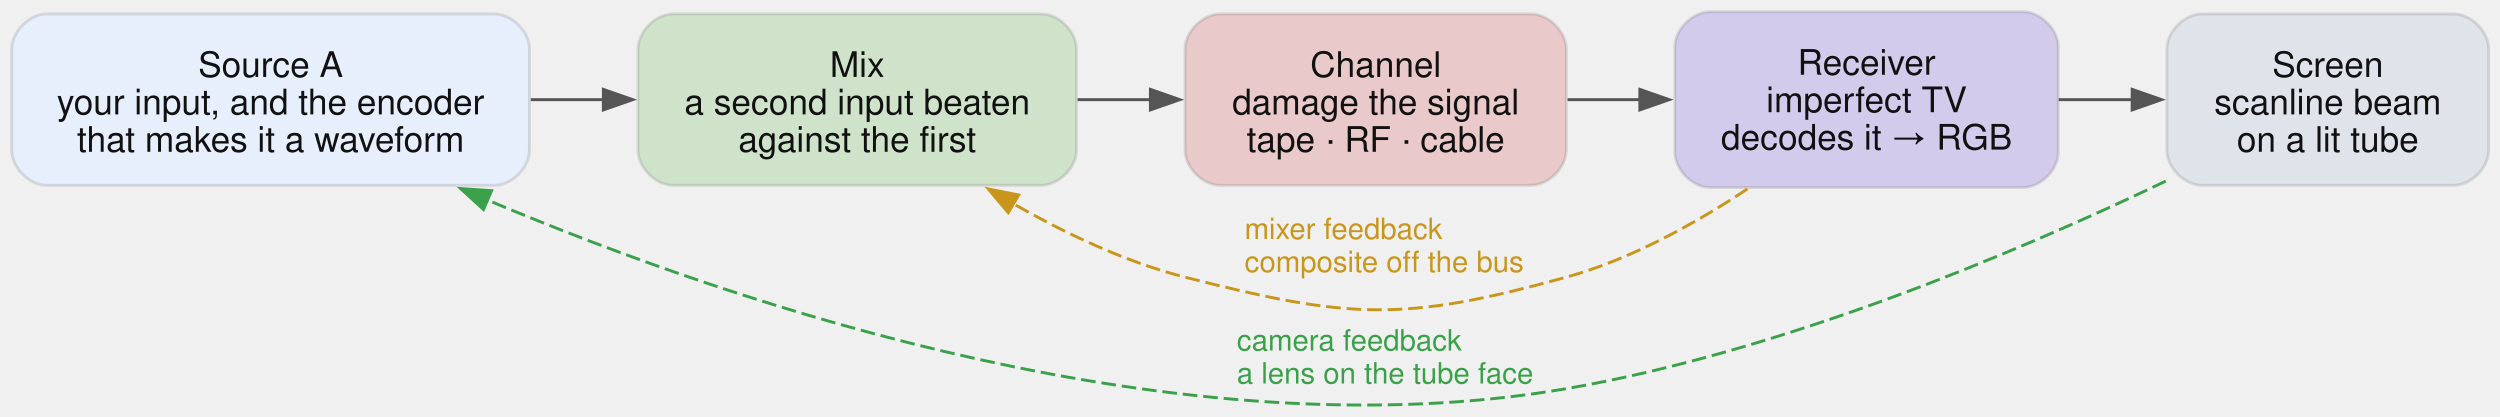
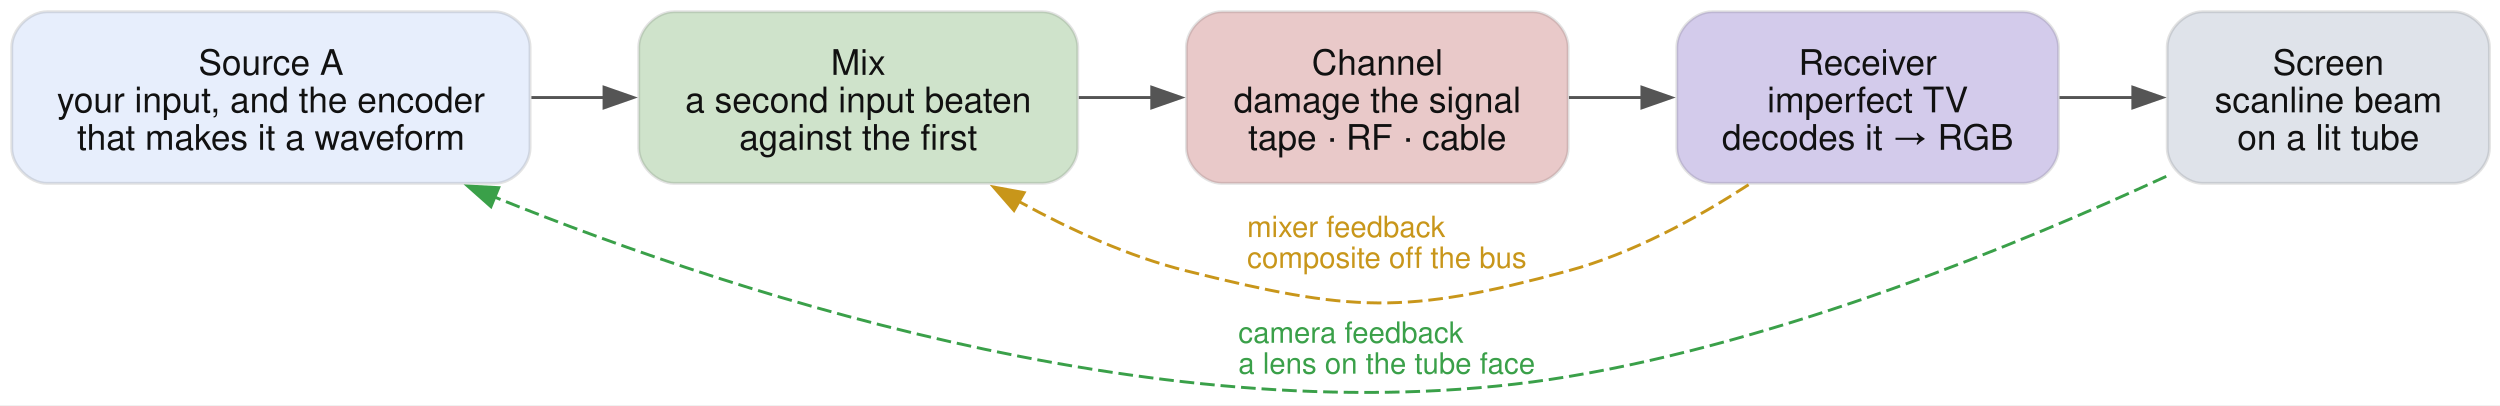
- <svg xmlns="http://www.w3.org/2000/svg" width="852pt" height="142pt" viewBox="0.00 0.00 852.00 142.00">
-   <g id="graph0" class="graph" transform="scale(1 1) rotate(0) translate(4 138.36)">
+ <svg xmlns="http://www.w3.org/2000/svg" width="851pt" height="138pt" viewBox="0.00 0.00 851.00 138.00">
+   <g id="graph0" class="graph" transform="scale(1 1) rotate(0) translate(4 133.88)">
+     <polygon fill="#ffffff" stroke="none" points="-4,4 -4,-133.88 847.4,-133.88 847.4,4 -4,4" />
    <g id="node1" class="node">
-       <path fill="#e7eefc" stroke="#333333" stroke-opacity="0.133" d="M164.43,-133.61C164.43,-133.61 12,-133.61 12,-133.61 6,-133.61 0,-127.61 0,-121.61 0,-121.61 0,-87.2 0,-87.2 0,-81.2 6,-75.2 12,-75.2 12,-75.2 164.43,-75.2 164.43,-75.2 170.43,-75.2 176.43,-81.2 176.43,-87.2 176.43,-87.2 176.43,-121.61 176.43,-121.61 176.43,-127.61 170.43,-133.61 164.43,-133.61" />
-       <text xml:space="preserve" text-anchor="middle" x="88.22" y="-112.13" font-family="Helvetica,Arial,sans-serif" font-size="12.00" fill="#111111">Source A</text>
-       <text xml:space="preserve" text-anchor="middle" x="88.22" y="-99.38" font-family="Helvetica,Arial,sans-serif" font-size="12.00" fill="#111111">your input, and the encoder</text>
-       <text xml:space="preserve" text-anchor="middle" x="88.22" y="-86.63" font-family="Helvetica,Arial,sans-serif" font-size="12.00" fill="#111111">that makes it a waveform</text>
+       <path fill="#e7eefc" stroke="#333333" stroke-opacity="0.133" d="M164.43,-129.88C164.43,-129.88 12,-129.88 12,-129.88 6,-129.88 0,-123.88 0,-117.88 0,-117.88 0,-83.47 0,-83.47 0,-77.47 6,-71.47 12,-71.47 12,-71.47 164.43,-71.47 164.43,-71.47 170.43,-71.47 176.43,-77.47 176.43,-83.47 176.43,-83.47 176.43,-117.88 176.43,-117.88 176.43,-123.88 170.43,-129.88 164.43,-129.88" />
+       <text xml:space="preserve" text-anchor="middle" x="88.22" y="-108.4" font-family="Helvetica,Arial,sans-serif" font-size="12.00" fill="#111111">Source A</text>
+       <text xml:space="preserve" text-anchor="middle" x="88.22" y="-95.65" font-family="Helvetica,Arial,sans-serif" font-size="12.00" fill="#111111">your input, and the encoder</text>
+       <text xml:space="preserve" text-anchor="middle" x="88.22" y="-82.9" font-family="Helvetica,Arial,sans-serif" font-size="12.00" fill="#111111">that makes it a waveform</text>
    </g>
    <g id="node2" class="node">
-       <path fill="#cfe3cb" stroke="#333333" stroke-opacity="0.133" d="M350.86,-133.61C350.86,-133.61 225.43,-133.61 225.43,-133.61 219.43,-133.61 213.43,-127.61 213.43,-121.61 213.43,-121.61 213.43,-87.2 213.43,-87.2 213.43,-81.2 219.43,-75.2 225.43,-75.2 225.43,-75.2 350.86,-75.2 350.86,-75.2 356.86,-75.2 362.86,-81.2 362.86,-87.2 362.86,-87.2 362.86,-121.61 362.86,-121.61 362.86,-127.61 356.86,-133.61 350.86,-133.61" />
-       <text xml:space="preserve" text-anchor="middle" x="288.15" y="-112.13" font-family="Helvetica,Arial,sans-serif" font-size="12.00" fill="#111111">Mix</text>
-       <text xml:space="preserve" text-anchor="middle" x="288.15" y="-99.38" font-family="Helvetica,Arial,sans-serif" font-size="12.00" fill="#111111">a second input beaten</text>
-       <text xml:space="preserve" text-anchor="middle" x="288.15" y="-86.63" font-family="Helvetica,Arial,sans-serif" font-size="12.00" fill="#111111">against the first</text>
+       <path fill="#cfe3cb" stroke="#333333" stroke-opacity="0.133" d="M350.86,-129.88C350.86,-129.88 225.43,-129.88 225.43,-129.88 219.43,-129.88 213.43,-123.88 213.43,-117.88 213.43,-117.88 213.43,-83.47 213.43,-83.47 213.43,-77.47 219.43,-71.47 225.43,-71.47 225.43,-71.47 350.86,-71.47 350.86,-71.47 356.86,-71.47 362.86,-77.47 362.86,-83.47 362.86,-83.47 362.86,-117.88 362.86,-117.88 362.86,-123.88 356.86,-129.88 350.86,-129.88" />
+       <text xml:space="preserve" text-anchor="middle" x="288.15" y="-108.4" font-family="Helvetica,Arial,sans-serif" font-size="12.00" fill="#111111">Mix</text>
+       <text xml:space="preserve" text-anchor="middle" x="288.15" y="-95.65" font-family="Helvetica,Arial,sans-serif" font-size="12.00" fill="#111111">a second input beaten</text>
+       <text xml:space="preserve" text-anchor="middle" x="288.15" y="-82.9" font-family="Helvetica,Arial,sans-serif" font-size="12.00" fill="#111111">against the first</text>
    </g>
    <g id="edge1" class="edge">
-       <path fill="none" stroke="#555555" d="M176.89,-104.4C185.12,-104.4 193.45,-104.4 201.65,-104.4" />
-       <polygon fill="#555555" stroke="#555555" points="201.62,-107.9 211.62,-104.4 201.62,-100.9 201.62,-107.9" />
+       <path fill="none" stroke="#555555" d="M176.89,-100.68C185.12,-100.68 193.45,-100.68 201.65,-100.68" />
+       <polygon fill="#555555" stroke="#555555" points="201.62,-104.18 211.62,-100.68 201.62,-97.18 201.62,-104.18" />
    </g>
    <g id="node3" class="node">
-       <path fill="#e9c9c9" stroke="#333333" stroke-opacity="0.133" d="M517.79,-133.61C517.79,-133.61 411.86,-133.61 411.86,-133.61 405.86,-133.61 399.86,-127.61 399.86,-121.61 399.86,-121.61 399.86,-87.2 399.86,-87.2 399.86,-81.2 405.86,-75.2 411.86,-75.2 411.86,-75.2 517.79,-75.2 517.79,-75.2 523.79,-75.2 529.79,-81.2 529.79,-87.2 529.79,-87.2 529.79,-121.61 529.79,-121.61 529.79,-127.61 523.79,-133.61 517.79,-133.61" />
-       <text xml:space="preserve" text-anchor="middle" x="464.83" y="-112.13" font-family="Helvetica,Arial,sans-serif" font-size="12.00" fill="#111111">Channel</text>
-       <text xml:space="preserve" text-anchor="middle" x="464.83" y="-99.38" font-family="Helvetica,Arial,sans-serif" font-size="12.00" fill="#111111">damage the signal</text>
-       <text xml:space="preserve" text-anchor="middle" x="464.83" y="-86.63" font-family="Helvetica,Arial,sans-serif" font-size="12.00" fill="#111111">tape · RF · cable</text>
+       <path fill="#e9c9c9" stroke="#333333" stroke-opacity="0.133" d="M517.79,-129.88C517.79,-129.88 411.86,-129.88 411.86,-129.88 405.86,-129.88 399.86,-123.88 399.86,-117.88 399.86,-117.88 399.86,-83.47 399.86,-83.47 399.86,-77.47 405.86,-71.47 411.86,-71.47 411.86,-71.47 517.79,-71.47 517.79,-71.47 523.79,-71.47 529.79,-77.47 529.79,-83.47 529.79,-83.47 529.79,-117.88 529.79,-117.88 529.79,-123.88 523.79,-129.88 517.79,-129.88" />
+       <text xml:space="preserve" text-anchor="middle" x="464.83" y="-108.4" font-family="Helvetica,Arial,sans-serif" font-size="12.00" fill="#111111">Channel</text>
+       <text xml:space="preserve" text-anchor="middle" x="464.83" y="-95.65" font-family="Helvetica,Arial,sans-serif" font-size="12.00" fill="#111111">damage the signal</text>
+       <text xml:space="preserve" text-anchor="middle" x="464.83" y="-82.9" font-family="Helvetica,Arial,sans-serif" font-size="12.00" fill="#111111">tape · RF · cable</text>
    </g>
    <g id="edge2" class="edge">
-       <path fill="none" stroke="#555555" d="M363.23,-104.4C371.54,-104.4 380.01,-104.4 388.34,-104.4" />
-       <polygon fill="#555555" stroke="#555555" points="388.06,-107.9 398.06,-104.4 388.06,-100.9 388.06,-107.9" />
+       <path fill="none" stroke="#555555" d="M363.23,-100.68C371.54,-100.68 380.01,-100.68 388.34,-100.68" />
+       <polygon fill="#555555" stroke="#555555" points="388.06,-104.18 398.06,-100.68 388.06,-97.18 388.06,-104.18" />
    </g>
    <g id="node4" class="node">
-       <path fill="#d3cbeb" stroke="#333333" stroke-opacity="0.133" d="M685.47,-134.36C685.47,-134.36 578.79,-134.36 578.79,-134.36 572.79,-134.36 566.79,-128.36 566.79,-122.36 566.79,-122.36 566.79,-86.45 566.79,-86.45 566.79,-80.45 572.79,-74.45 578.79,-74.45 578.79,-74.45 685.47,-74.45 685.47,-74.45 691.47,-74.45 697.47,-80.45 697.47,-86.45 697.47,-86.45 697.47,-122.36 697.47,-122.36 697.47,-128.36 691.47,-134.36 685.47,-134.36" />
-       <text xml:space="preserve" text-anchor="middle" x="632.13" y="-112.88" font-family="Helvetica,Arial,sans-serif" font-size="12.00" fill="#111111">Receiver</text>
-       <text xml:space="preserve" text-anchor="middle" x="632.13" y="-100.13" font-family="Helvetica,Arial,sans-serif" font-size="12.00" fill="#111111">imperfect TV</text>
-       <text xml:space="preserve" text-anchor="middle" x="632.13" y="-87.38" font-family="Helvetica,Arial,sans-serif" font-size="12.00" fill="#111111">decodes it → RGB</text>
+       <path fill="#d3cbeb" stroke="#333333" stroke-opacity="0.133" d="M684.72,-129.88C684.72,-129.88 578.79,-129.88 578.79,-129.88 572.79,-129.88 566.79,-123.88 566.79,-117.88 566.79,-117.88 566.79,-83.47 566.79,-83.47 566.79,-77.47 572.79,-71.47 578.79,-71.47 578.79,-71.47 684.72,-71.47 684.72,-71.47 690.72,-71.47 696.72,-77.47 696.72,-83.47 696.72,-83.47 696.72,-117.88 696.72,-117.88 696.72,-123.88 690.72,-129.88 684.72,-129.88" />
+       <text xml:space="preserve" text-anchor="middle" x="631.76" y="-108.4" font-family="Helvetica,Arial,sans-serif" font-size="12.00" fill="#111111">Receiver</text>
+       <text xml:space="preserve" text-anchor="middle" x="631.76" y="-95.65" font-family="Helvetica,Arial,sans-serif" font-size="12.00" fill="#111111">imperfect TV</text>
+       <text xml:space="preserve" text-anchor="middle" x="631.76" y="-82.9" font-family="Helvetica,Arial,sans-serif" font-size="12.00" fill="#111111">decodes it → RGB</text>
    </g>
    <g id="edge3" class="edge">
-       <path fill="none" stroke="#555555" d="M530.21,-104.4C538.37,-104.4 546.79,-104.4 555.11,-104.4" />
-       <polygon fill="#555555" stroke="#555555" points="554.86,-107.9 564.86,-104.4 554.86,-100.9 554.86,-107.9" />
+       <path fill="none" stroke="#555555" d="M530.06,-100.68C538.27,-100.68 546.73,-100.68 555.1,-100.68" />
+       <polygon fill="#555555" stroke="#555555" points="554.91,-104.18 564.91,-100.68 554.91,-97.18 554.91,-104.18" />
    </g>
    <g id="edge6" class="edge">
-       <path fill="none" stroke="#c8961a" stroke-dasharray="5,2" d="M591.53,-73.98C573.68,-62.13 551.72,-49.95 529.79,-43.9 474.12,-28.55 455.81,-29.61 399.86,-43.9 379.54,-49.09 358.92,-58.87 341.08,-69.07" />
-       <polygon fill="#c8961a" stroke="#c8961a" points="339.6,-65.88 332.78,-73.98 343.17,-71.9 339.6,-65.88" />
-       <text xml:space="preserve" text-anchor="start" x="414.58" y="-56.9" font-family="Helvetica,Arial,sans-serif" font-size="10.00" fill="#c8961a">  mixer feedback</text>
-       <text xml:space="preserve" text-anchor="start" x="414.58" y="-45.65" font-family="Helvetica,Arial,sans-serif" font-size="10.00" fill="#c8961a">  composite off the bus</text>
+       <path fill="none" stroke="#c8961a" stroke-dasharray="5,2" d="M591.21,-71C573.41,-59.44 551.54,-47.57 529.79,-41.68 474.05,-26.58 455.88,-27.68 399.86,-41.68 380.25,-46.57 360.31,-55.67 342.86,-65.28" />
+       <polygon fill="#c8961a" stroke="#c8961a" points="341.16,-62.23 334.21,-70.22 344.63,-68.31 341.16,-62.23" />
+       <text xml:space="preserve" text-anchor="start" x="414.95" y="-53.18" font-family="Helvetica,Arial,sans-serif" font-size="10.00" fill="#c8961a">  mixer feedback</text>
+       <text xml:space="preserve" text-anchor="start" x="414.95" y="-42.68" font-family="Helvetica,Arial,sans-serif" font-size="10.00" fill="#c8961a">  composite off the bus</text>
    </g>
    <g id="node5" class="node">
-       <path fill="#dfe3ea" stroke="#333333" stroke-opacity="0.133" d="M832.15,-133.61C832.15,-133.61 746.47,-133.61 746.47,-133.61 740.47,-133.61 734.47,-127.61 734.47,-121.61 734.47,-121.61 734.47,-87.2 734.47,-87.2 734.47,-81.2 740.47,-75.2 746.47,-75.2 746.47,-75.2 832.15,-75.2 832.15,-75.2 838.15,-75.2 844.15,-81.2 844.15,-87.2 844.15,-87.2 844.15,-121.61 844.15,-121.61 844.15,-127.61 838.15,-133.61 832.15,-133.61" />
-       <text xml:space="preserve" text-anchor="middle" x="789.31" y="-112.13" font-family="Helvetica,Arial,sans-serif" font-size="12.00" fill="#111111">Screen</text>
-       <text xml:space="preserve" text-anchor="middle" x="789.31" y="-99.38" font-family="Helvetica,Arial,sans-serif" font-size="12.00" fill="#111111">scanline beam</text>
-       <text xml:space="preserve" text-anchor="middle" x="789.31" y="-86.63" font-family="Helvetica,Arial,sans-serif" font-size="12.00" fill="#111111">on a lit tube</text>
+       <path fill="#dfe3ea" stroke="#333333" stroke-opacity="0.133" d="M831.4,-129.88C831.4,-129.88 745.72,-129.88 745.72,-129.88 739.72,-129.88 733.72,-123.88 733.72,-117.88 733.72,-117.88 733.72,-83.47 733.72,-83.47 733.72,-77.47 739.72,-71.47 745.72,-71.47 745.72,-71.47 831.4,-71.47 831.4,-71.47 837.4,-71.47 843.4,-77.47 843.4,-83.47 843.4,-83.47 843.4,-117.88 843.4,-117.88 843.4,-123.88 837.4,-129.88 831.4,-129.88" />
+       <text xml:space="preserve" text-anchor="middle" x="788.56" y="-108.4" font-family="Helvetica,Arial,sans-serif" font-size="12.00" fill="#111111">Screen</text>
+       <text xml:space="preserve" text-anchor="middle" x="788.56" y="-95.65" font-family="Helvetica,Arial,sans-serif" font-size="12.00" fill="#111111">scanline beam</text>
+       <text xml:space="preserve" text-anchor="middle" x="788.56" y="-82.9" font-family="Helvetica,Arial,sans-serif" font-size="12.00" fill="#111111">on a lit tube</text>
    </g>
    <g id="edge4" class="edge">
-       <path fill="none" stroke="#555555" d="M697.59,-104.4C705.95,-104.4 714.52,-104.4 722.89,-104.4" />
-       <polygon fill="#555555" stroke="#555555" points="722.64,-107.9 732.64,-104.4 722.64,-100.9 722.64,-107.9" />
+       <path fill="none" stroke="#555555" d="M697.06,-100.68C705.4,-100.68 713.95,-100.68 722.3,-100.68" />
+       <polygon fill="#555555" stroke="#555555" points="722.02,-104.18 732.02,-100.68 722.02,-97.18 722.02,-104.18" />
    </g>
    <g id="edge5" class="edge">
-       <path fill="none" stroke="#3aa049" stroke-dasharray="5,2" d="M734.1,-76.64C682.96,-52.19 603.39,-18.57 529.79,-5.9 399.29,16.57 249.14,-33.53 162.12,-70.19" />
-       <polygon fill="#3aa049" stroke="#3aa049" points="160.78,-66.95 152.96,-74.1 163.53,-73.39 160.78,-66.95" />
-       <text xml:space="preserve" text-anchor="start" x="411.95" y="-18.9" font-family="Helvetica,Arial,sans-serif" font-size="10.00" fill="#3aa049">  camera feedback</text>
-       <text xml:space="preserve" text-anchor="start" x="411.95" y="-7.65" font-family="Helvetica,Arial,sans-serif" font-size="10.00" fill="#3aa049">  a lens on the tube face</text>
+       <path fill="none" stroke="#3aa049" stroke-dasharray="5,2" d="M733.4,-73.86C682.34,-50.27 602.95,-17.82 529.79,-5.68 400.49,15.79 251.76,-31.51 164.39,-66.78" />
+       <polygon fill="#3aa049" stroke="#3aa049" points="163.12,-63.52 155.19,-70.55 165.77,-70 163.12,-63.52" />
+       <text xml:space="preserve" text-anchor="start" x="411.95" y="-17.18" font-family="Helvetica,Arial,sans-serif" font-size="10.00" fill="#3aa049">  camera feedback</text>
+       <text xml:space="preserve" text-anchor="start" x="411.95" y="-6.68" font-family="Helvetica,Arial,sans-serif" font-size="10.00" fill="#3aa049">  a lens on the tube face</text>
    </g>
  </g>
</svg>
